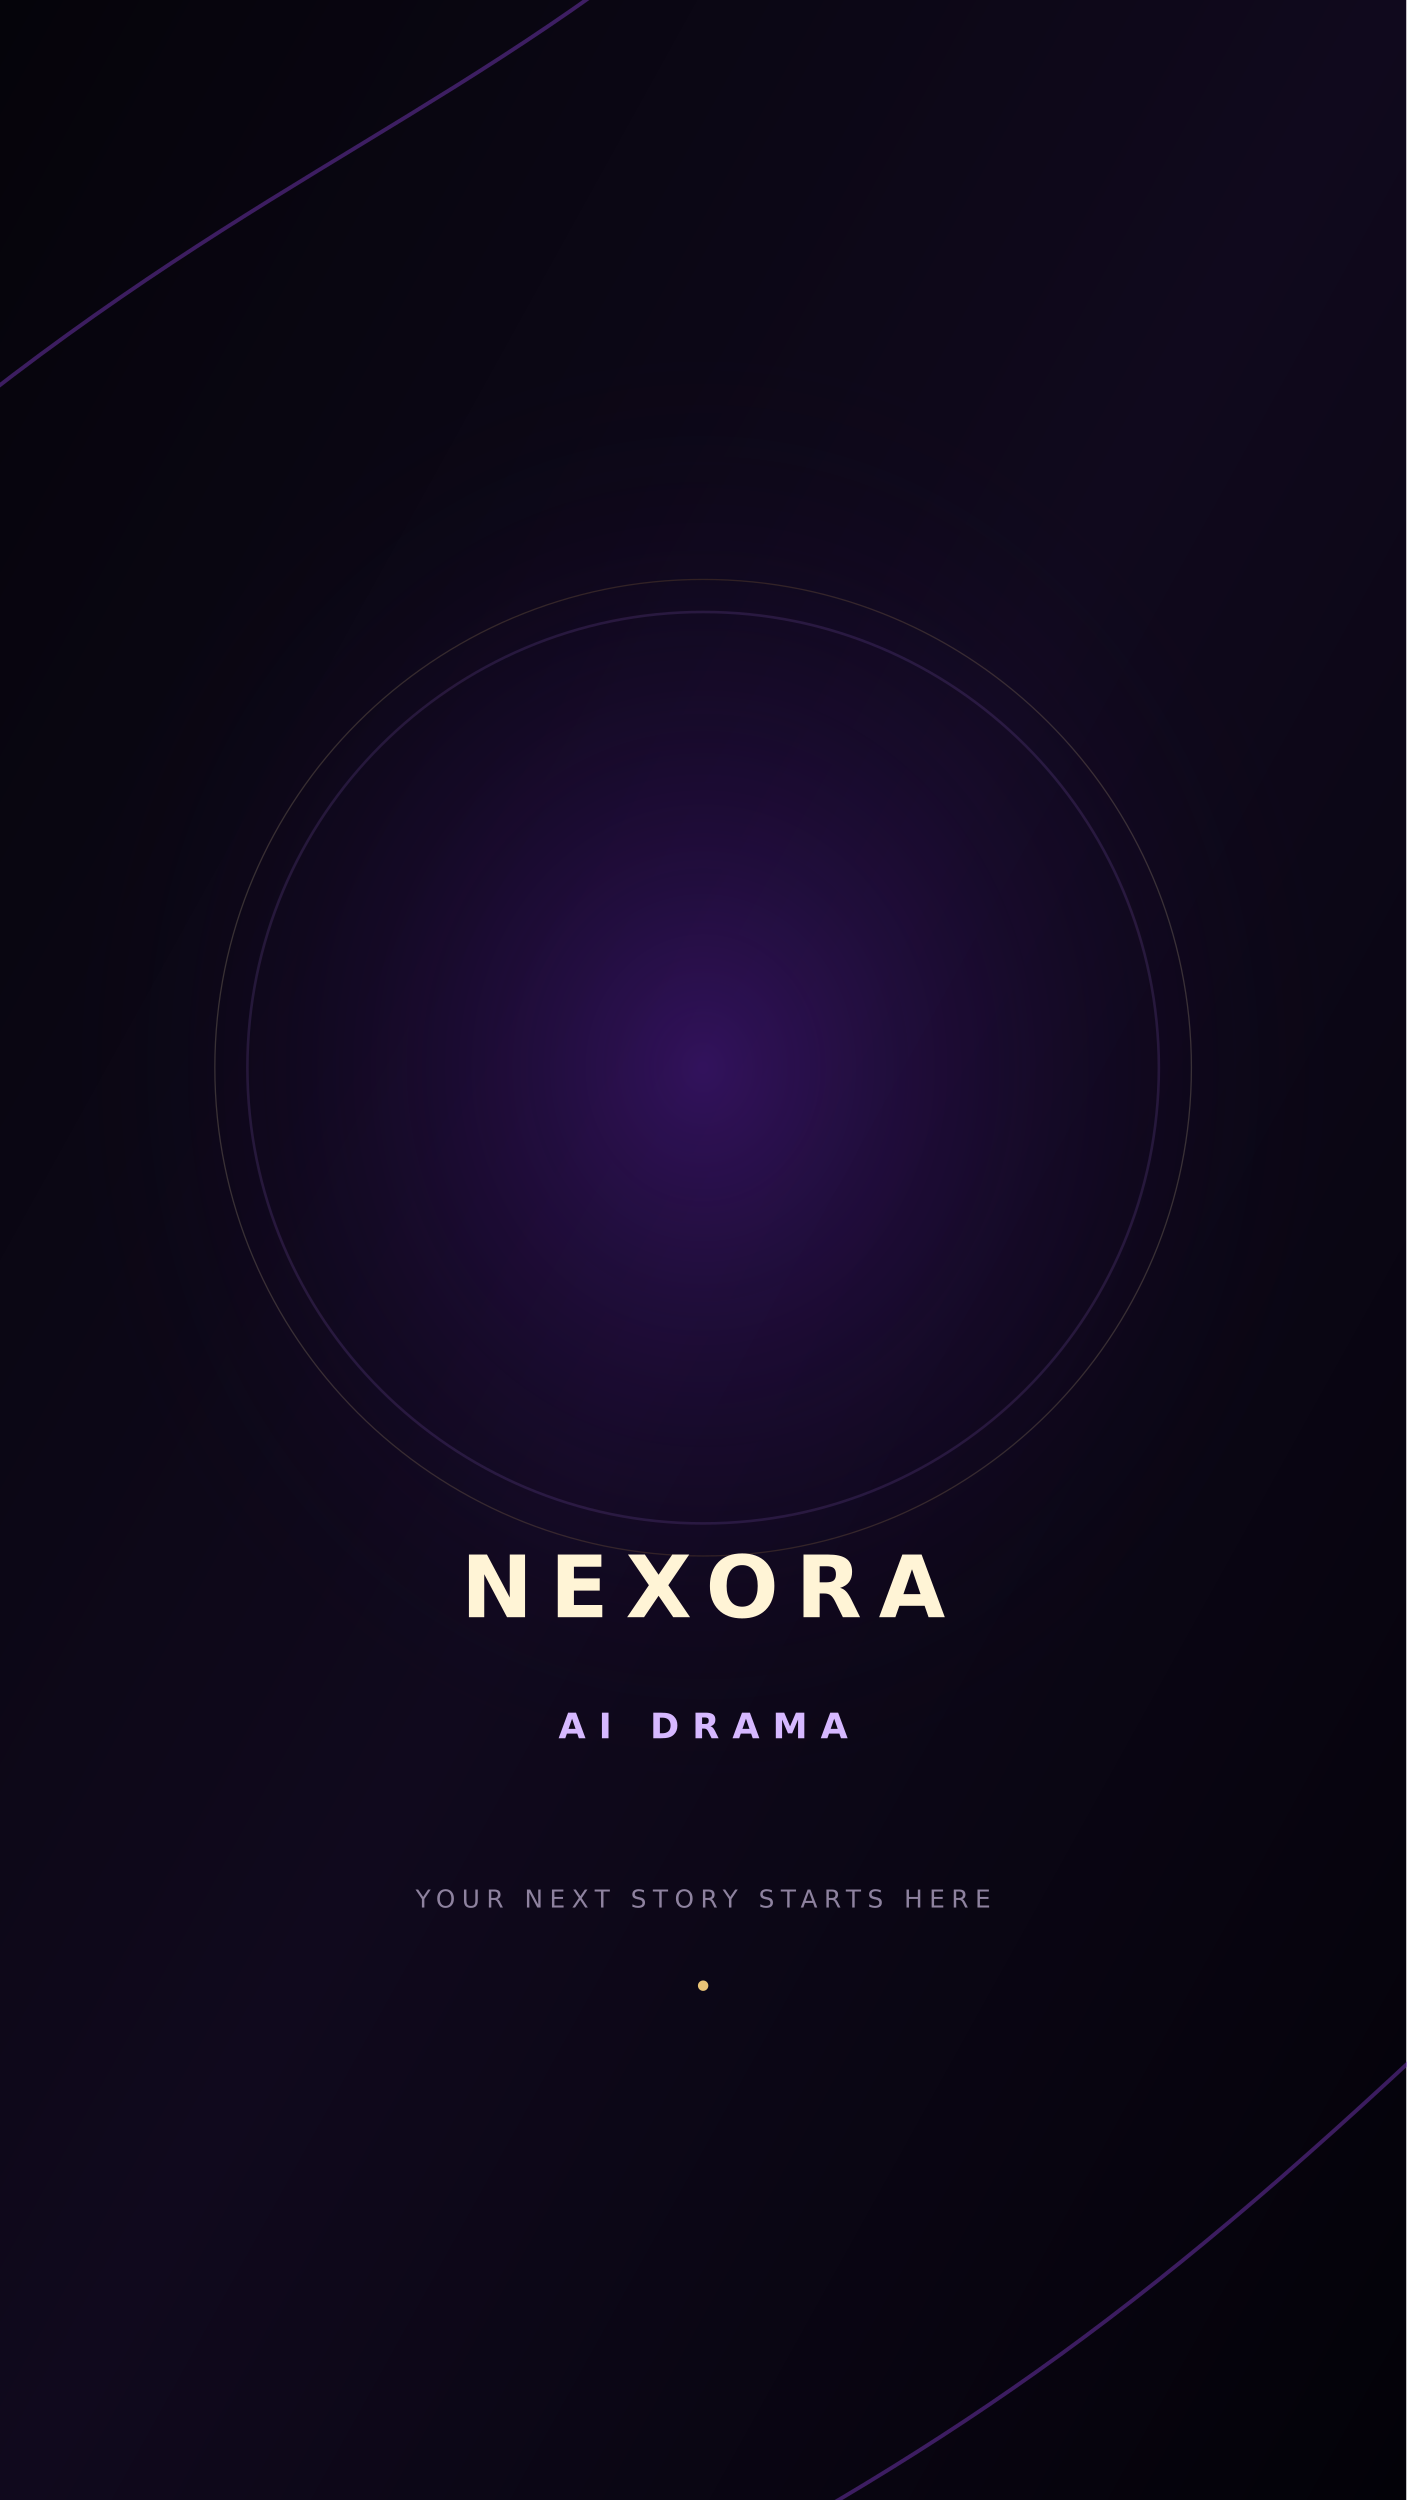
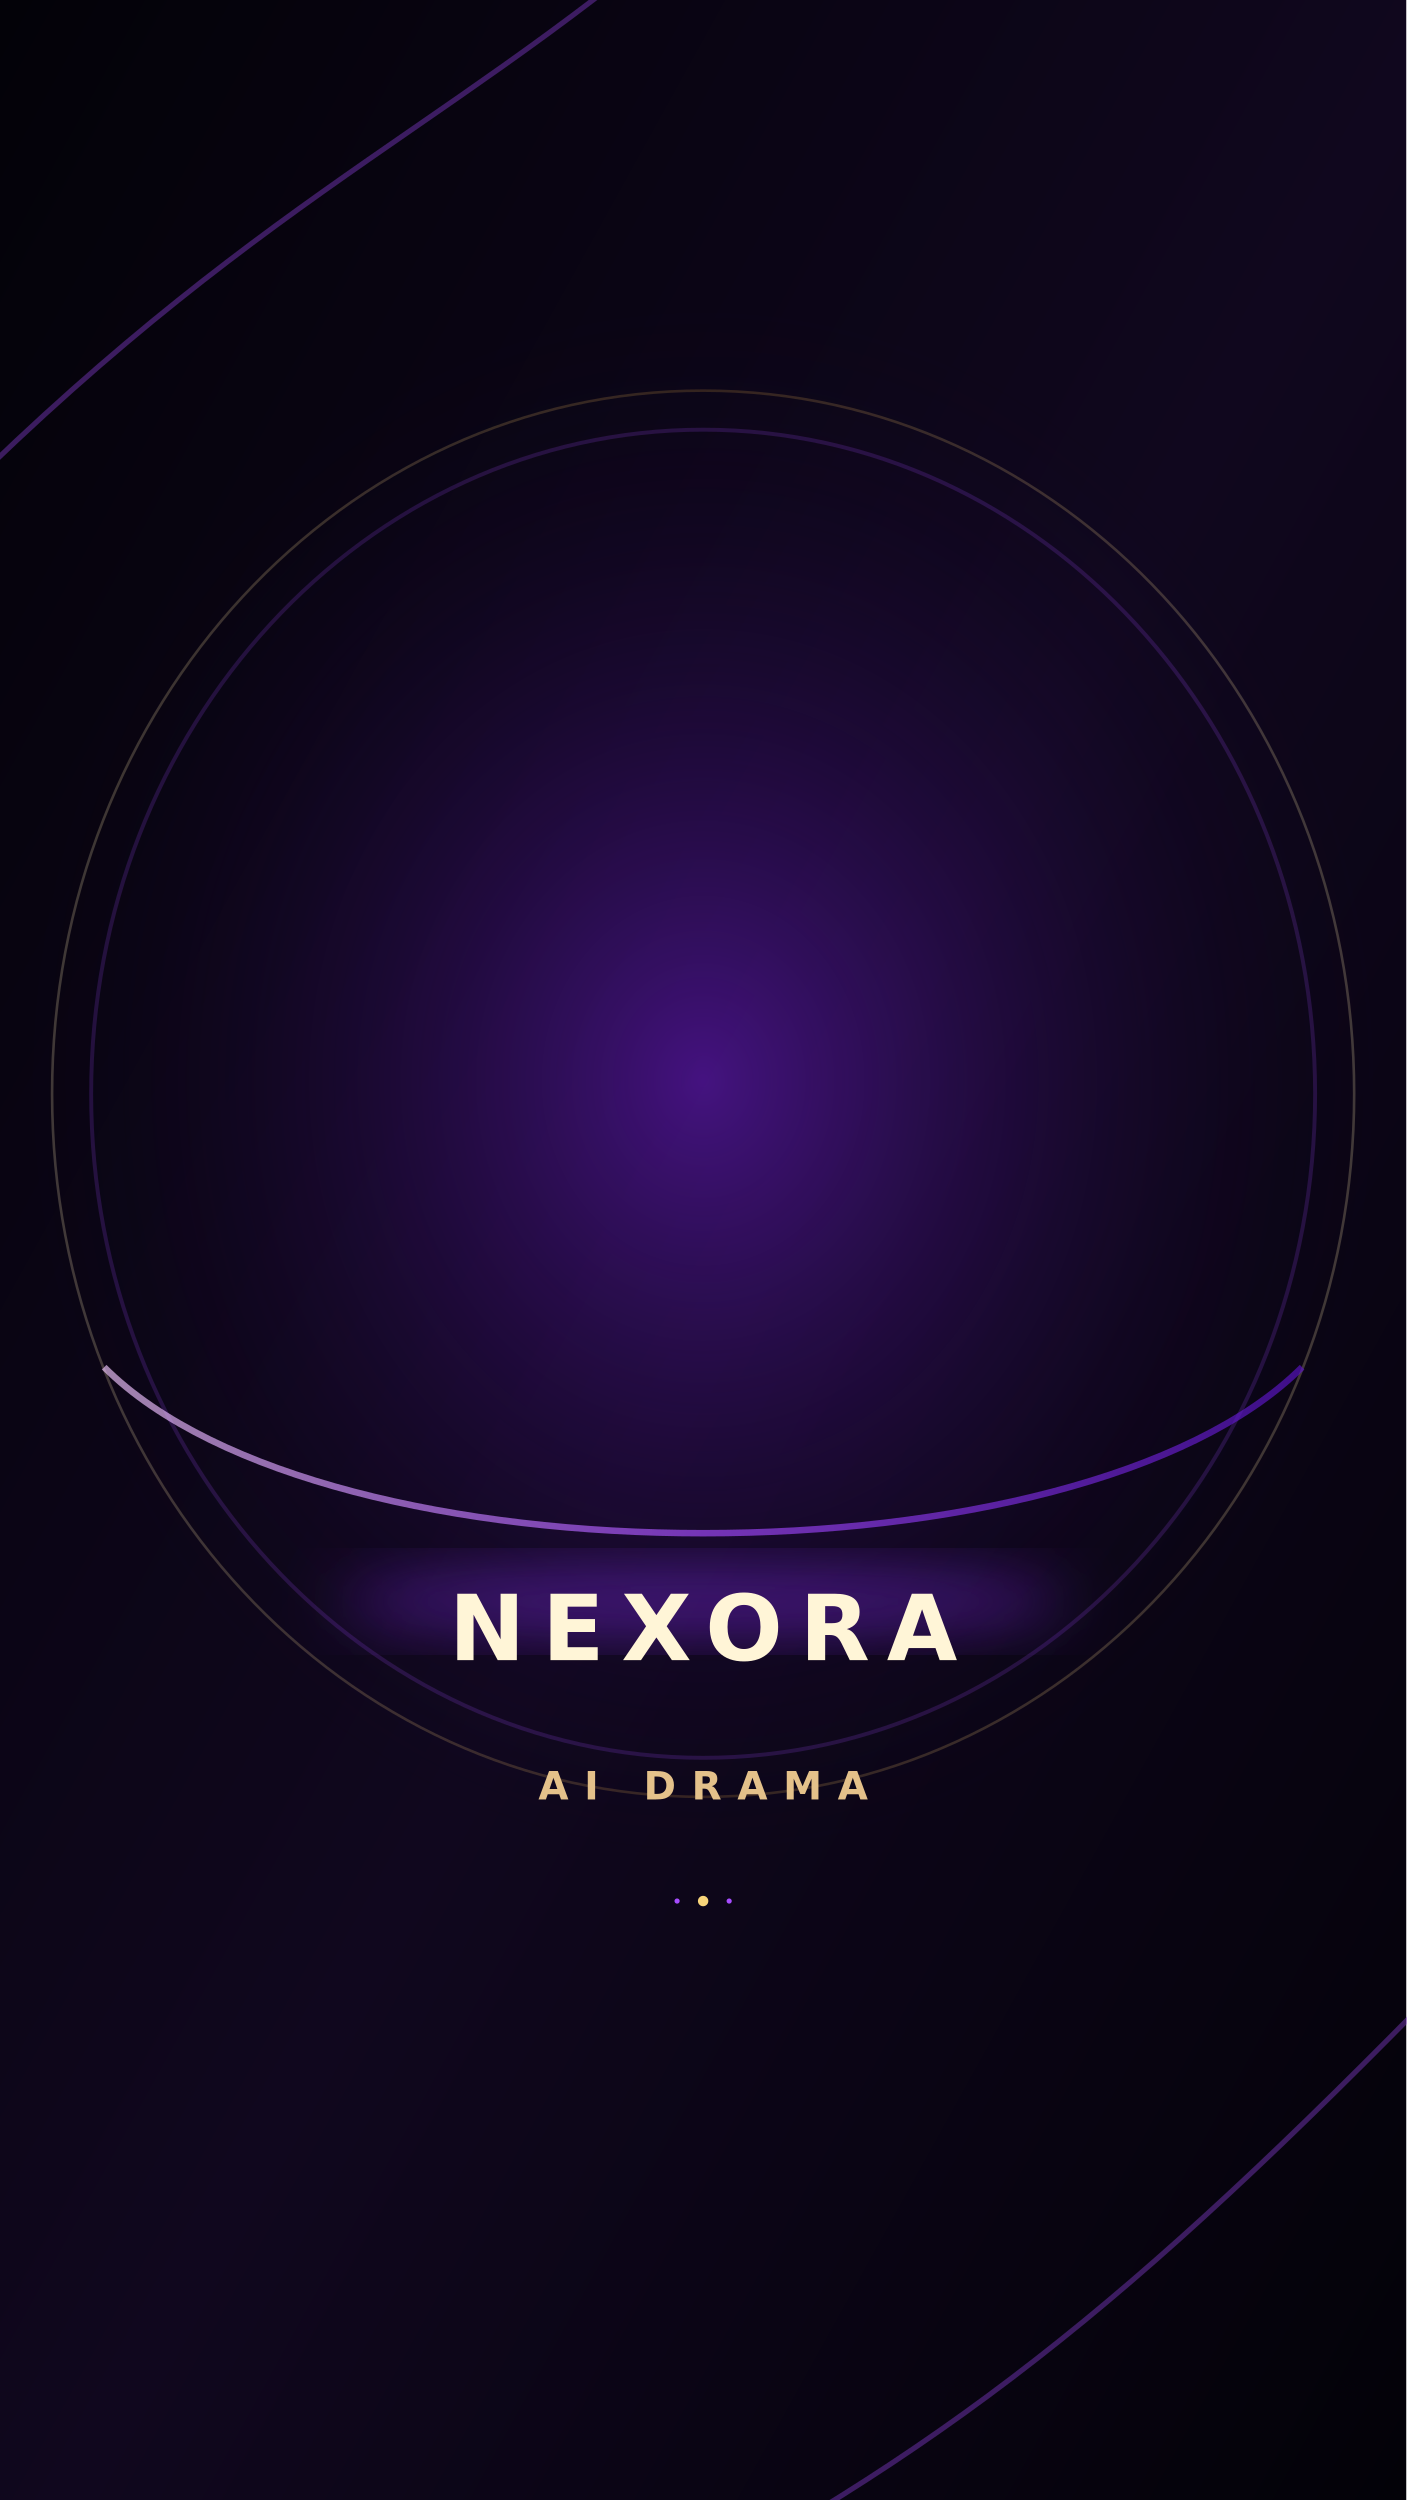
<svg xmlns="http://www.w3.org/2000/svg" width="1080" height="1920" viewBox="0 0 1080 1920">
  <defs>
    <linearGradient id="bg" x1="0" y1="0" x2="1" y2="1">
-       <stop stop-color="#05040a" />
-       <stop offset=".5" stop-color="#10091d" />
+       <stop stop-color="#030208" />
+       <stop offset=".52" stop-color="#10071e" />
      <stop offset="1" stop-color="#030208" />
    </linearGradient>
    <radialGradient id="halo">
-       <stop stop-color="#7624d9" stop-opacity=".34" />
+       <stop stop-color="#7e20ec" stop-opacity=".48" />
      <stop offset="1" stop-color="#090512" stop-opacity="0" />
    </radialGradient>
    <linearGradient id="gold">
-       <stop stop-color="#fff0b5" />
-       <stop offset=".5" stop-color="#c58a35" />
+       <stop stop-color="#fff2bd" />
+       <stop offset=".5" stop-color="#c28a36" />
      <stop offset="1" stop-color="#fff0b5" />
    </linearGradient>
+     <linearGradient id="violet">
+       <stop stop-color="#f2c7ff" />
+       <stop offset=".5" stop-color="#a64cff" />
+       <stop offset="1" stop-color="#5b13c9" />
+     </linearGradient>
+     <filter id="glow">
+       <feGaussianBlur stdDeviation="24" />
+     </filter>
  </defs>
  <rect width="1080" height="1920" fill="url(#bg)" />
-   <ellipse cx="540" cy="820" rx="500" ry="570" fill="url(#halo)" />
-   <path d="M-80 360C170 150 330 100 530 -60M1160 1510C900 1760 760 1860 520 1990" fill="none" stroke="#8b42db" stroke-width="3" opacity=".4" />
-   <circle cx="540" cy="820" r="350" fill="none" stroke="#b77aff" stroke-opacity=".14" stroke-width="2" />
-   <circle cx="540" cy="820" r="375" fill="none" stroke="url(#gold)" stroke-opacity=".18" stroke-width="1" />
-   <text x="540" y="1242" fill="#fff4d6" font-family="DejaVu Sans,Arial,sans-serif" font-size="66" font-weight="800" letter-spacing="13" text-anchor="middle">NEXORA</text>
-   <path d="M355 1283H725" stroke="url(#gold)" stroke-width="2" />
-   <text x="540" y="1335" fill="#d6b8ff" font-family="DejaVu Sans,Arial,sans-serif" font-size="27" font-weight="700" letter-spacing="10" text-anchor="middle">AI DRAMA</text>
-   <text x="540" y="1465" fill="#8e829f" font-family="DejaVu Sans,Arial,sans-serif" font-size="19" letter-spacing="5" text-anchor="middle">YOUR NEXT STORY STARTS HERE</text>
-   <circle cx="540" cy="1525" r="4" fill="#eac477" />
+   <ellipse cx="540" cy="830" rx="540" ry="620" fill="url(#halo)" />
+   <ellipse cx="540" cy="840" rx="470" ry="510" fill="none" stroke="#a64cff" stroke-opacity=".18" stroke-width="3" />
+   <ellipse cx="540" cy="840" rx="500" ry="540" fill="none" stroke="url(#gold)" stroke-opacity=".22" stroke-width="2" />
+   <path d="M-80 430C180 160 330 110 530 -60M1160 1470C900 1740 760 1860 520 1990" fill="none" stroke="#8b42db" stroke-width="4" opacity=".4" />
+   <path d="M80 1050C250 1220 830 1220 1000 1050" fill="none" stroke="url(#violet)" stroke-width="5" opacity=".65" />
+   <ellipse cx="540" cy="1230" rx="280" ry="34" fill="#8c2dff" opacity=".34" filter="url(#glow)" />
+   <text x="540" y="1275" fill="#fff5d7" font-family="DejaVu Sans,Arial,sans-serif" font-size="70" font-weight="800" letter-spacing="13" text-anchor="middle">NEXORA</text>
+   <path d="M350 1320H730" stroke="url(#gold)" stroke-width="3" />
+   <text x="540" y="1382" fill="#e4c18a" font-family="DejaVu Sans,Arial,sans-serif" font-size="30" font-weight="700" letter-spacing="12" text-anchor="middle">AI DRAMA</text>
+   <circle cx="540" cy="1460" r="4" fill="#f8d47a" />
+   <circle cx="520" cy="1460" r="2" fill="#a64cff" />
+   <circle cx="560" cy="1460" r="2" fill="#a64cff" />
</svg>
